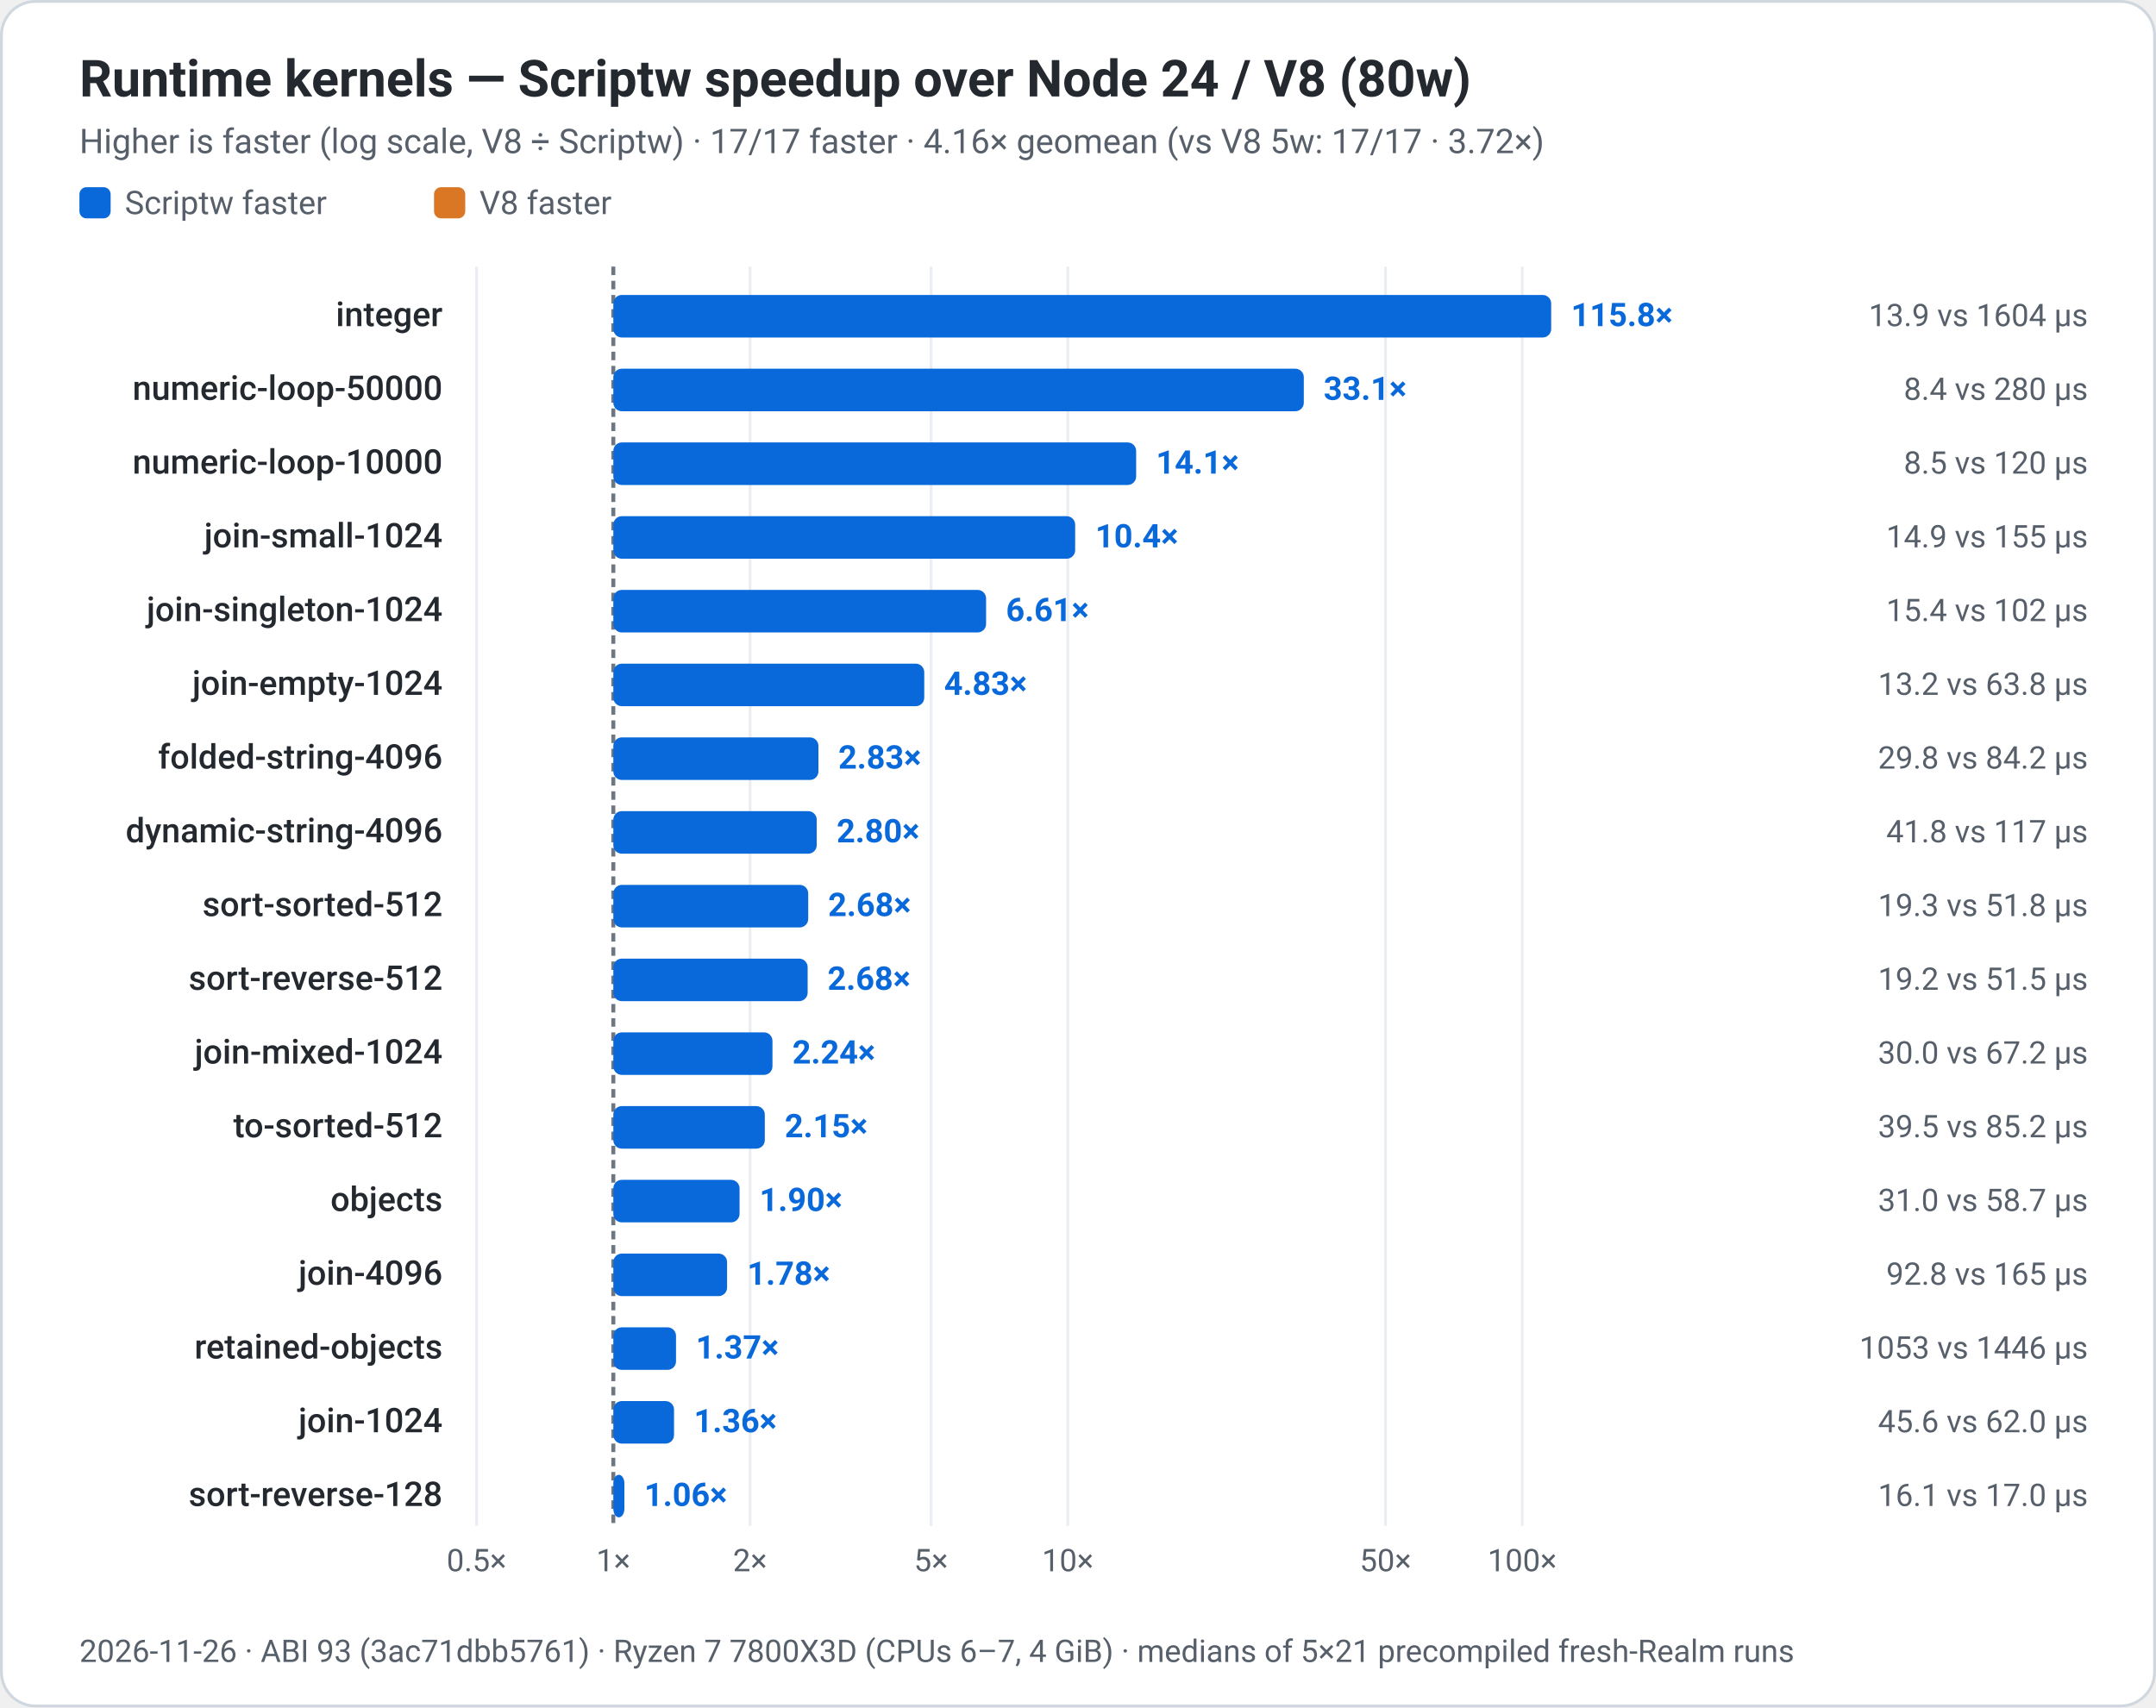
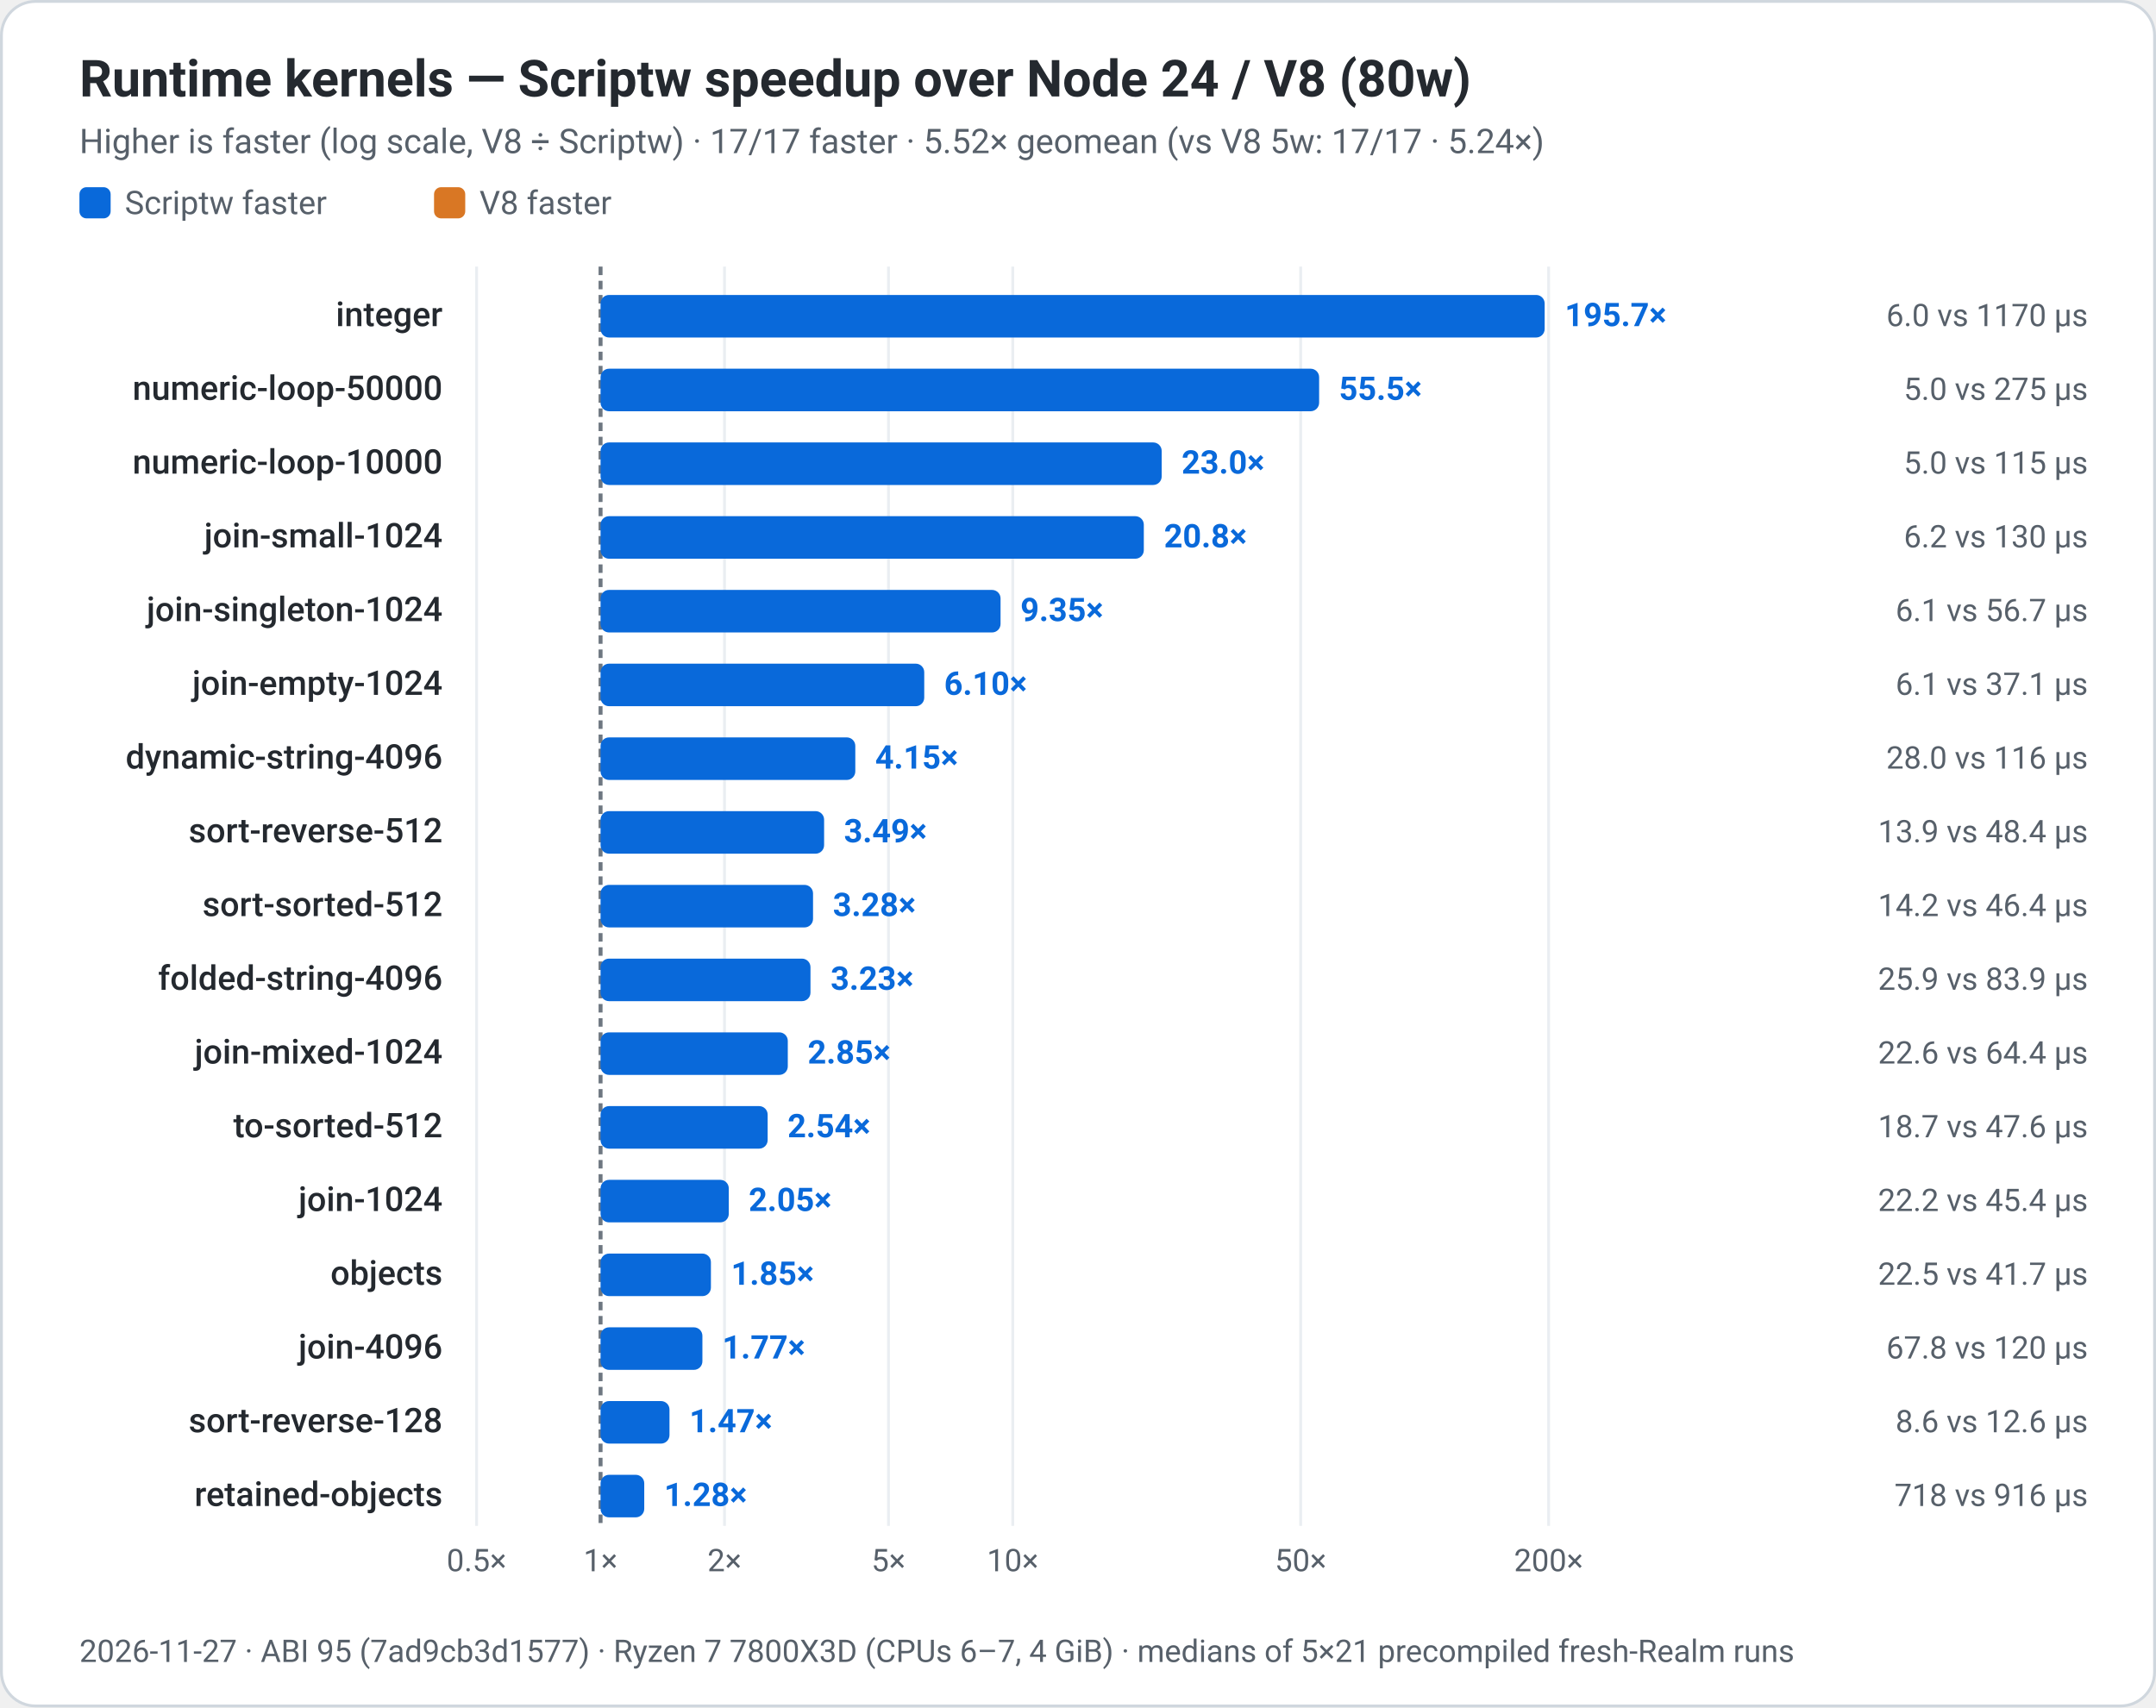
<svg xmlns="http://www.w3.org/2000/svg" width="760" height="602" viewBox="0 0 760 602" role="img" aria-labelledby="title desc">
  <rect x="0.5" y="0.5" width="759" height="601" rx="12" fill="#ffffff" stroke="#d0d7de" stroke-width="1" />
  <g font-family="system-ui, -apple-system, 'Segoe UI', Roboto, Helvetica, Arial, sans-serif" fill="#24292f">
    <text x="28" y="34" font-size="18" font-weight="650" fill="#24292f">Runtime kernels — Scriptw speedup over Node 24 / V8 (80w)</text>
-     <text x="28" y="54" font-size="12" fill="#57606a">Higher is faster (log scale, V8 ÷ Scriptw) · 17/17 faster · 4.16× geomean (vs V8 5w: 17/17 · 3.72×)</text>
+     <text x="28" y="54" font-size="12" fill="#57606a">Higher is faster (log scale, V8 ÷ Scriptw) · 17/17 faster · 5.52× geomean (vs V8 5w: 17/17 · 5.24×)</text>
    <rect x="28.0" y="66" width="11" height="11" rx="2.5" fill="#0969da" />
    <text x="44.0" y="75.5" font-size="11.5" fill="#57606a">Scriptw faster</text>
    <rect x="153.0" y="66" width="11" height="11" rx="2.5" fill="#d97724" />
    <text x="169.0" y="75.5" font-size="11.5" fill="#57606a">V8 faster</text>
    <line x1="168.0" y1="94" x2="168.0" y2="538" stroke="#eaeef2" stroke-width="1" />
    <text x="168.0" y="554" text-anchor="middle" font-size="11" fill="#57606a">0.5×</text>
-     <line x1="216.2" y1="94" x2="216.2" y2="538" stroke="#6e7781" stroke-width="1.4" stroke-dasharray="3,2" />
-     <text x="216.2" y="554" text-anchor="middle" font-size="11" fill="#57606a">1×</text>
-     <line x1="264.4" y1="94" x2="264.4" y2="538" stroke="#eaeef2" stroke-width="1" />
-     <text x="264.4" y="554" text-anchor="middle" font-size="11" fill="#57606a">2×</text>
-     <line x1="328.2" y1="94" x2="328.2" y2="538" stroke="#eaeef2" stroke-width="1" />
-     <text x="328.2" y="554" text-anchor="middle" font-size="11" fill="#57606a">5×</text>
-     <line x1="376.4" y1="94" x2="376.4" y2="538" stroke="#eaeef2" stroke-width="1" />
-     <text x="376.4" y="554" text-anchor="middle" font-size="11" fill="#57606a">10×</text>
-     <line x1="488.4" y1="94" x2="488.4" y2="538" stroke="#eaeef2" stroke-width="1" />
-     <text x="488.4" y="554" text-anchor="middle" font-size="11" fill="#57606a">50×</text>
-     <line x1="536.6" y1="94" x2="536.6" y2="538" stroke="#eaeef2" stroke-width="1" />
-     <text x="536.6" y="554" text-anchor="middle" font-size="11" fill="#57606a">100×</text>
+     <line x1="211.7" y1="94" x2="211.7" y2="538" stroke="#6e7781" stroke-width="1.4" stroke-dasharray="3,2" />
+     <text x="211.7" y="554" text-anchor="middle" font-size="11" fill="#57606a">1×</text>
+     <line x1="255.4" y1="94" x2="255.4" y2="538" stroke="#eaeef2" stroke-width="1" />
+     <text x="255.4" y="554" text-anchor="middle" font-size="11" fill="#57606a">2×</text>
+     <line x1="313.2" y1="94" x2="313.2" y2="538" stroke="#eaeef2" stroke-width="1" />
+     <text x="313.2" y="554" text-anchor="middle" font-size="11" fill="#57606a">5×</text>
+     <line x1="357.0" y1="94" x2="357.0" y2="538" stroke="#eaeef2" stroke-width="1" />
+     <text x="357.0" y="554" text-anchor="middle" font-size="11" fill="#57606a">10×</text>
+     <line x1="458.5" y1="94" x2="458.5" y2="538" stroke="#eaeef2" stroke-width="1" />
+     <text x="458.5" y="554" text-anchor="middle" font-size="11" fill="#57606a">50×</text>
+     <line x1="545.9" y1="94" x2="545.9" y2="538" stroke="#eaeef2" stroke-width="1" />
+     <text x="545.9" y="554" text-anchor="middle" font-size="11" fill="#57606a">200×</text>
    <text x="156" y="115" text-anchor="end" font-size="12" font-weight="500">integer</text>
-     <rect x="216.2" y="104" width="330.6" height="15" rx="3" fill="#0969da" />
-     <text x="553.8" y="115" font-size="11.5" font-weight="650" fill="#0969da">115.8×</text>
-     <text x="736" y="115" text-anchor="end" font-size="11" fill="#57606a">13.9 vs 1604 µs</text>
+     <rect x="211.7" y="104" width="332.8" height="15" rx="3" fill="#0969da" />
+     <text x="551.6" y="115" font-size="11.5" font-weight="650" fill="#0969da">195.7×</text>
+     <text x="736" y="115" text-anchor="end" font-size="11" fill="#57606a">6.0 vs 1170 µs</text>
    <text x="156" y="141" text-anchor="end" font-size="12" font-weight="500">numeric-loop-50000</text>
-     <rect x="216.2" y="130" width="243.4" height="15" rx="3" fill="#0969da" />
-     <text x="466.6" y="141" font-size="11.5" font-weight="650" fill="#0969da">33.1×</text>
-     <text x="736" y="141" text-anchor="end" font-size="11" fill="#57606a">8.4 vs 280 µs</text>
+     <rect x="211.7" y="130" width="253.3" height="15" rx="3" fill="#0969da" />
+     <text x="472.0" y="141" font-size="11.5" font-weight="650" fill="#0969da">55.5×</text>
+     <text x="736" y="141" text-anchor="end" font-size="11" fill="#57606a">5.0 vs 275 µs</text>
    <text x="156" y="167" text-anchor="end" font-size="12" font-weight="500">numeric-loop-10000</text>
-     <rect x="216.2" y="156" width="184.3" height="15" rx="3" fill="#0969da" />
-     <text x="407.5" y="167" font-size="11.5" font-weight="650" fill="#0969da">14.1×</text>
-     <text x="736" y="167" text-anchor="end" font-size="11" fill="#57606a">8.5 vs 120 µs</text>
+     <rect x="211.7" y="156" width="197.8" height="15" rx="3" fill="#0969da" />
+     <text x="416.5" y="167" font-size="11.5" font-weight="650" fill="#0969da">23.0×</text>
+     <text x="736" y="167" text-anchor="end" font-size="11" fill="#57606a">5.0 vs 115 µs</text>
    <text x="156" y="193" text-anchor="end" font-size="12" font-weight="500">join-small-1024</text>
-     <rect x="216.2" y="182" width="162.8" height="15" rx="3" fill="#0969da" />
-     <text x="386.1" y="193" font-size="11.5" font-weight="650" fill="#0969da">10.4×</text>
-     <text x="736" y="193" text-anchor="end" font-size="11" fill="#57606a">14.9 vs 155 µs</text>
+     <rect x="211.7" y="182" width="191.5" height="15" rx="3" fill="#0969da" />
+     <text x="410.3" y="193" font-size="11.5" font-weight="650" fill="#0969da">20.8×</text>
+     <text x="736" y="193" text-anchor="end" font-size="11" fill="#57606a">6.2 vs 130 µs</text>
    <text x="156" y="219" text-anchor="end" font-size="12" font-weight="500">join-singleton-1024</text>
-     <rect x="216.2" y="208" width="131.4" height="15" rx="3" fill="#0969da" />
-     <text x="354.6" y="219" font-size="11.5" font-weight="650" fill="#0969da">6.61×</text>
-     <text x="736" y="219" text-anchor="end" font-size="11" fill="#57606a">15.4 vs 102 µs</text>
+     <rect x="211.7" y="208" width="141.0" height="15" rx="3" fill="#0969da" />
+     <text x="359.7" y="219" font-size="11.5" font-weight="650" fill="#0969da">9.35×</text>
+     <text x="736" y="219" text-anchor="end" font-size="11" fill="#57606a">6.1 vs 56.7 µs</text>
    <text x="156" y="245" text-anchor="end" font-size="12" font-weight="500">join-empty-1024</text>
-     <rect x="216.2" y="234" width="109.6" height="15" rx="3" fill="#0969da" />
-     <text x="332.8" y="245" font-size="11.5" font-weight="650" fill="#0969da">4.83×</text>
-     <text x="736" y="245" text-anchor="end" font-size="11" fill="#57606a">13.2 vs 63.8 µs</text>
-     <text x="156" y="271" text-anchor="end" font-size="12" font-weight="500">folded-string-4096</text>
-     <rect x="216.2" y="260" width="72.3" height="15" rx="3" fill="#0969da" />
-     <text x="295.5" y="271" font-size="11.5" font-weight="650" fill="#0969da">2.83×</text>
-     <text x="736" y="271" text-anchor="end" font-size="11" fill="#57606a">29.8 vs 84.2 µs</text>
-     <text x="156" y="297" text-anchor="end" font-size="12" font-weight="500">dynamic-string-4096</text>
-     <rect x="216.2" y="286" width="71.7" height="15" rx="3" fill="#0969da" />
-     <text x="294.9" y="297" font-size="11.5" font-weight="650" fill="#0969da">2.80×</text>
-     <text x="736" y="297" text-anchor="end" font-size="11" fill="#57606a">41.8 vs 117 µs</text>
+     <rect x="211.7" y="234" width="114.1" height="15" rx="3" fill="#0969da" />
+     <text x="332.8" y="245" font-size="11.5" font-weight="650" fill="#0969da">6.10×</text>
+     <text x="736" y="245" text-anchor="end" font-size="11" fill="#57606a">6.1 vs 37.1 µs</text>
+     <text x="156" y="271" text-anchor="end" font-size="12" font-weight="500">dynamic-string-4096</text>
+     <rect x="211.7" y="260" width="89.8" height="15" rx="3" fill="#0969da" />
+     <text x="308.5" y="271" font-size="11.5" font-weight="650" fill="#0969da">4.15×</text>
+     <text x="736" y="271" text-anchor="end" font-size="11" fill="#57606a">28.0 vs 116 µs</text>
+     <text x="156" y="297" text-anchor="end" font-size="12" font-weight="500">sort-reverse-512</text>
+     <rect x="211.7" y="286" width="78.8" height="15" rx="3" fill="#0969da" />
+     <text x="297.5" y="297" font-size="11.5" font-weight="650" fill="#0969da">3.49×</text>
+     <text x="736" y="297" text-anchor="end" font-size="11" fill="#57606a">13.9 vs 48.4 µs</text>
    <text x="156" y="323" text-anchor="end" font-size="12" font-weight="500">sort-sorted-512</text>
-     <rect x="216.2" y="312" width="68.7" height="15" rx="3" fill="#0969da" />
-     <text x="291.9" y="323" font-size="11.5" font-weight="650" fill="#0969da">2.68×</text>
-     <text x="736" y="323" text-anchor="end" font-size="11" fill="#57606a">19.3 vs 51.8 µs</text>
-     <text x="156" y="349" text-anchor="end" font-size="12" font-weight="500">sort-reverse-512</text>
-     <rect x="216.2" y="338" width="68.5" height="15" rx="3" fill="#0969da" />
-     <text x="291.7" y="349" font-size="11.5" font-weight="650" fill="#0969da">2.68×</text>
-     <text x="736" y="349" text-anchor="end" font-size="11" fill="#57606a">19.2 vs 51.5 µs</text>
+     <rect x="211.7" y="312" width="74.9" height="15" rx="3" fill="#0969da" />
+     <text x="293.6" y="323" font-size="11.5" font-weight="650" fill="#0969da">3.28×</text>
+     <text x="736" y="323" text-anchor="end" font-size="11" fill="#57606a">14.2 vs 46.4 µs</text>
+     <text x="156" y="349" text-anchor="end" font-size="12" font-weight="500">folded-string-4096</text>
+     <rect x="211.7" y="338" width="74.0" height="15" rx="3" fill="#0969da" />
+     <text x="292.8" y="349" font-size="11.5" font-weight="650" fill="#0969da">3.23×</text>
+     <text x="736" y="349" text-anchor="end" font-size="11" fill="#57606a">25.9 vs 83.9 µs</text>
    <text x="156" y="375" text-anchor="end" font-size="12" font-weight="500">join-mixed-1024</text>
-     <rect x="216.2" y="364" width="56.1" height="15" rx="3" fill="#0969da" />
-     <text x="279.3" y="375" font-size="11.5" font-weight="650" fill="#0969da">2.24×</text>
-     <text x="736" y="375" text-anchor="end" font-size="11" fill="#57606a">30.0 vs 67.2 µs</text>
+     <rect x="211.7" y="364" width="66.0" height="15" rx="3" fill="#0969da" />
+     <text x="284.7" y="375" font-size="11.5" font-weight="650" fill="#0969da">2.85×</text>
+     <text x="736" y="375" text-anchor="end" font-size="11" fill="#57606a">22.6 vs 64.4 µs</text>
    <text x="156" y="401" text-anchor="end" font-size="12" font-weight="500">to-sorted-512</text>
-     <rect x="216.2" y="390" width="53.4" height="15" rx="3" fill="#0969da" />
-     <text x="276.6" y="401" font-size="11.5" font-weight="650" fill="#0969da">2.15×</text>
-     <text x="736" y="401" text-anchor="end" font-size="11" fill="#57606a">39.5 vs 85.2 µs</text>
-     <text x="156" y="427" text-anchor="end" font-size="12" font-weight="500">objects</text>
-     <rect x="216.2" y="416" width="44.5" height="15" rx="3" fill="#0969da" />
-     <text x="267.7" y="427" font-size="11.5" font-weight="650" fill="#0969da">1.90×</text>
-     <text x="736" y="427" text-anchor="end" font-size="11" fill="#57606a">31.0 vs 58.7 µs</text>
-     <text x="156" y="453" text-anchor="end" font-size="12" font-weight="500">join-4096</text>
-     <rect x="216.2" y="442" width="40.1" height="15" rx="3" fill="#0969da" />
-     <text x="263.4" y="453" font-size="11.5" font-weight="650" fill="#0969da">1.78×</text>
-     <text x="736" y="453" text-anchor="end" font-size="11" fill="#57606a">92.8 vs 165 µs</text>
-     <text x="156" y="479" text-anchor="end" font-size="12" font-weight="500">retained-objects</text>
-     <rect x="216.2" y="468" width="22.1" height="15" rx="3" fill="#0969da" />
-     <text x="245.3" y="479" font-size="11.5" font-weight="650" fill="#0969da">1.37×</text>
-     <text x="736" y="479" text-anchor="end" font-size="11" fill="#57606a">1053 vs 1446 µs</text>
-     <text x="156" y="505" text-anchor="end" font-size="12" font-weight="500">join-1024</text>
-     <rect x="216.2" y="494" width="21.4" height="15" rx="3" fill="#0969da" />
-     <text x="244.6" y="505" font-size="11.5" font-weight="650" fill="#0969da">1.36×</text>
-     <text x="736" y="505" text-anchor="end" font-size="11" fill="#57606a">45.6 vs 62.0 µs</text>
-     <text x="156" y="531" text-anchor="end" font-size="12" font-weight="500">sort-reverse-128</text>
-     <rect x="216.2" y="520" width="3.9" height="15" rx="3" fill="#0969da" />
-     <text x="227.1" y="531" font-size="11.5" font-weight="650" fill="#0969da">1.06×</text>
-     <text x="736" y="531" text-anchor="end" font-size="11" fill="#57606a">16.1 vs 17.0 µs</text>
-     <text x="28" y="586" font-size="11" fill="#57606a">2026-11-26 · ABI 93 (3ac71dbb5761) · Ryzen 7 7800X3D (CPUs 6–7, 4 GiB) · medians of 5×21 precompiled fresh-Realm runs</text>
+     <rect x="211.7" y="390" width="58.9" height="15" rx="3" fill="#0969da" />
+     <text x="277.6" y="401" font-size="11.5" font-weight="650" fill="#0969da">2.54×</text>
+     <text x="736" y="401" text-anchor="end" font-size="11" fill="#57606a">18.7 vs 47.6 µs</text>
+     <text x="156" y="427" text-anchor="end" font-size="12" font-weight="500">join-1024</text>
+     <rect x="211.7" y="416" width="45.2" height="15" rx="3" fill="#0969da" />
+     <text x="263.9" y="427" font-size="11.5" font-weight="650" fill="#0969da">2.05×</text>
+     <text x="736" y="427" text-anchor="end" font-size="11" fill="#57606a">22.2 vs 45.4 µs</text>
+     <text x="156" y="453" text-anchor="end" font-size="12" font-weight="500">objects</text>
+     <rect x="211.7" y="442" width="38.9" height="15" rx="3" fill="#0969da" />
+     <text x="257.7" y="453" font-size="11.5" font-weight="650" fill="#0969da">1.85×</text>
+     <text x="736" y="453" text-anchor="end" font-size="11" fill="#57606a">22.5 vs 41.7 µs</text>
+     <text x="156" y="479" text-anchor="end" font-size="12" font-weight="500">join-4096</text>
+     <rect x="211.7" y="468" width="35.9" height="15" rx="3" fill="#0969da" />
+     <text x="254.6" y="479" font-size="11.5" font-weight="650" fill="#0969da">1.77×</text>
+     <text x="736" y="479" text-anchor="end" font-size="11" fill="#57606a">67.8 vs 120 µs</text>
+     <text x="156" y="505" text-anchor="end" font-size="12" font-weight="500">sort-reverse-128</text>
+     <rect x="211.7" y="494" width="24.3" height="15" rx="3" fill="#0969da" />
+     <text x="243.0" y="505" font-size="11.5" font-weight="650" fill="#0969da">1.47×</text>
+     <text x="736" y="505" text-anchor="end" font-size="11" fill="#57606a">8.6 vs 12.6 µs</text>
+     <text x="156" y="531" text-anchor="end" font-size="12" font-weight="500">retained-objects</text>
+     <rect x="211.7" y="520" width="15.4" height="15" rx="3" fill="#0969da" />
+     <text x="234.1" y="531" font-size="11.5" font-weight="650" fill="#0969da">1.28×</text>
+     <text x="736" y="531" text-anchor="end" font-size="11" fill="#57606a">718 vs 916 µs</text>
+     <text x="28" y="586" font-size="11" fill="#57606a">2026-11-27 · ABI 95 (7ad9cb3d1577) · Ryzen 7 7800X3D (CPUs 6–7, 4 GiB) · medians of 5×21 precompiled fresh-Realm runs</text>
  </g>
</svg>
